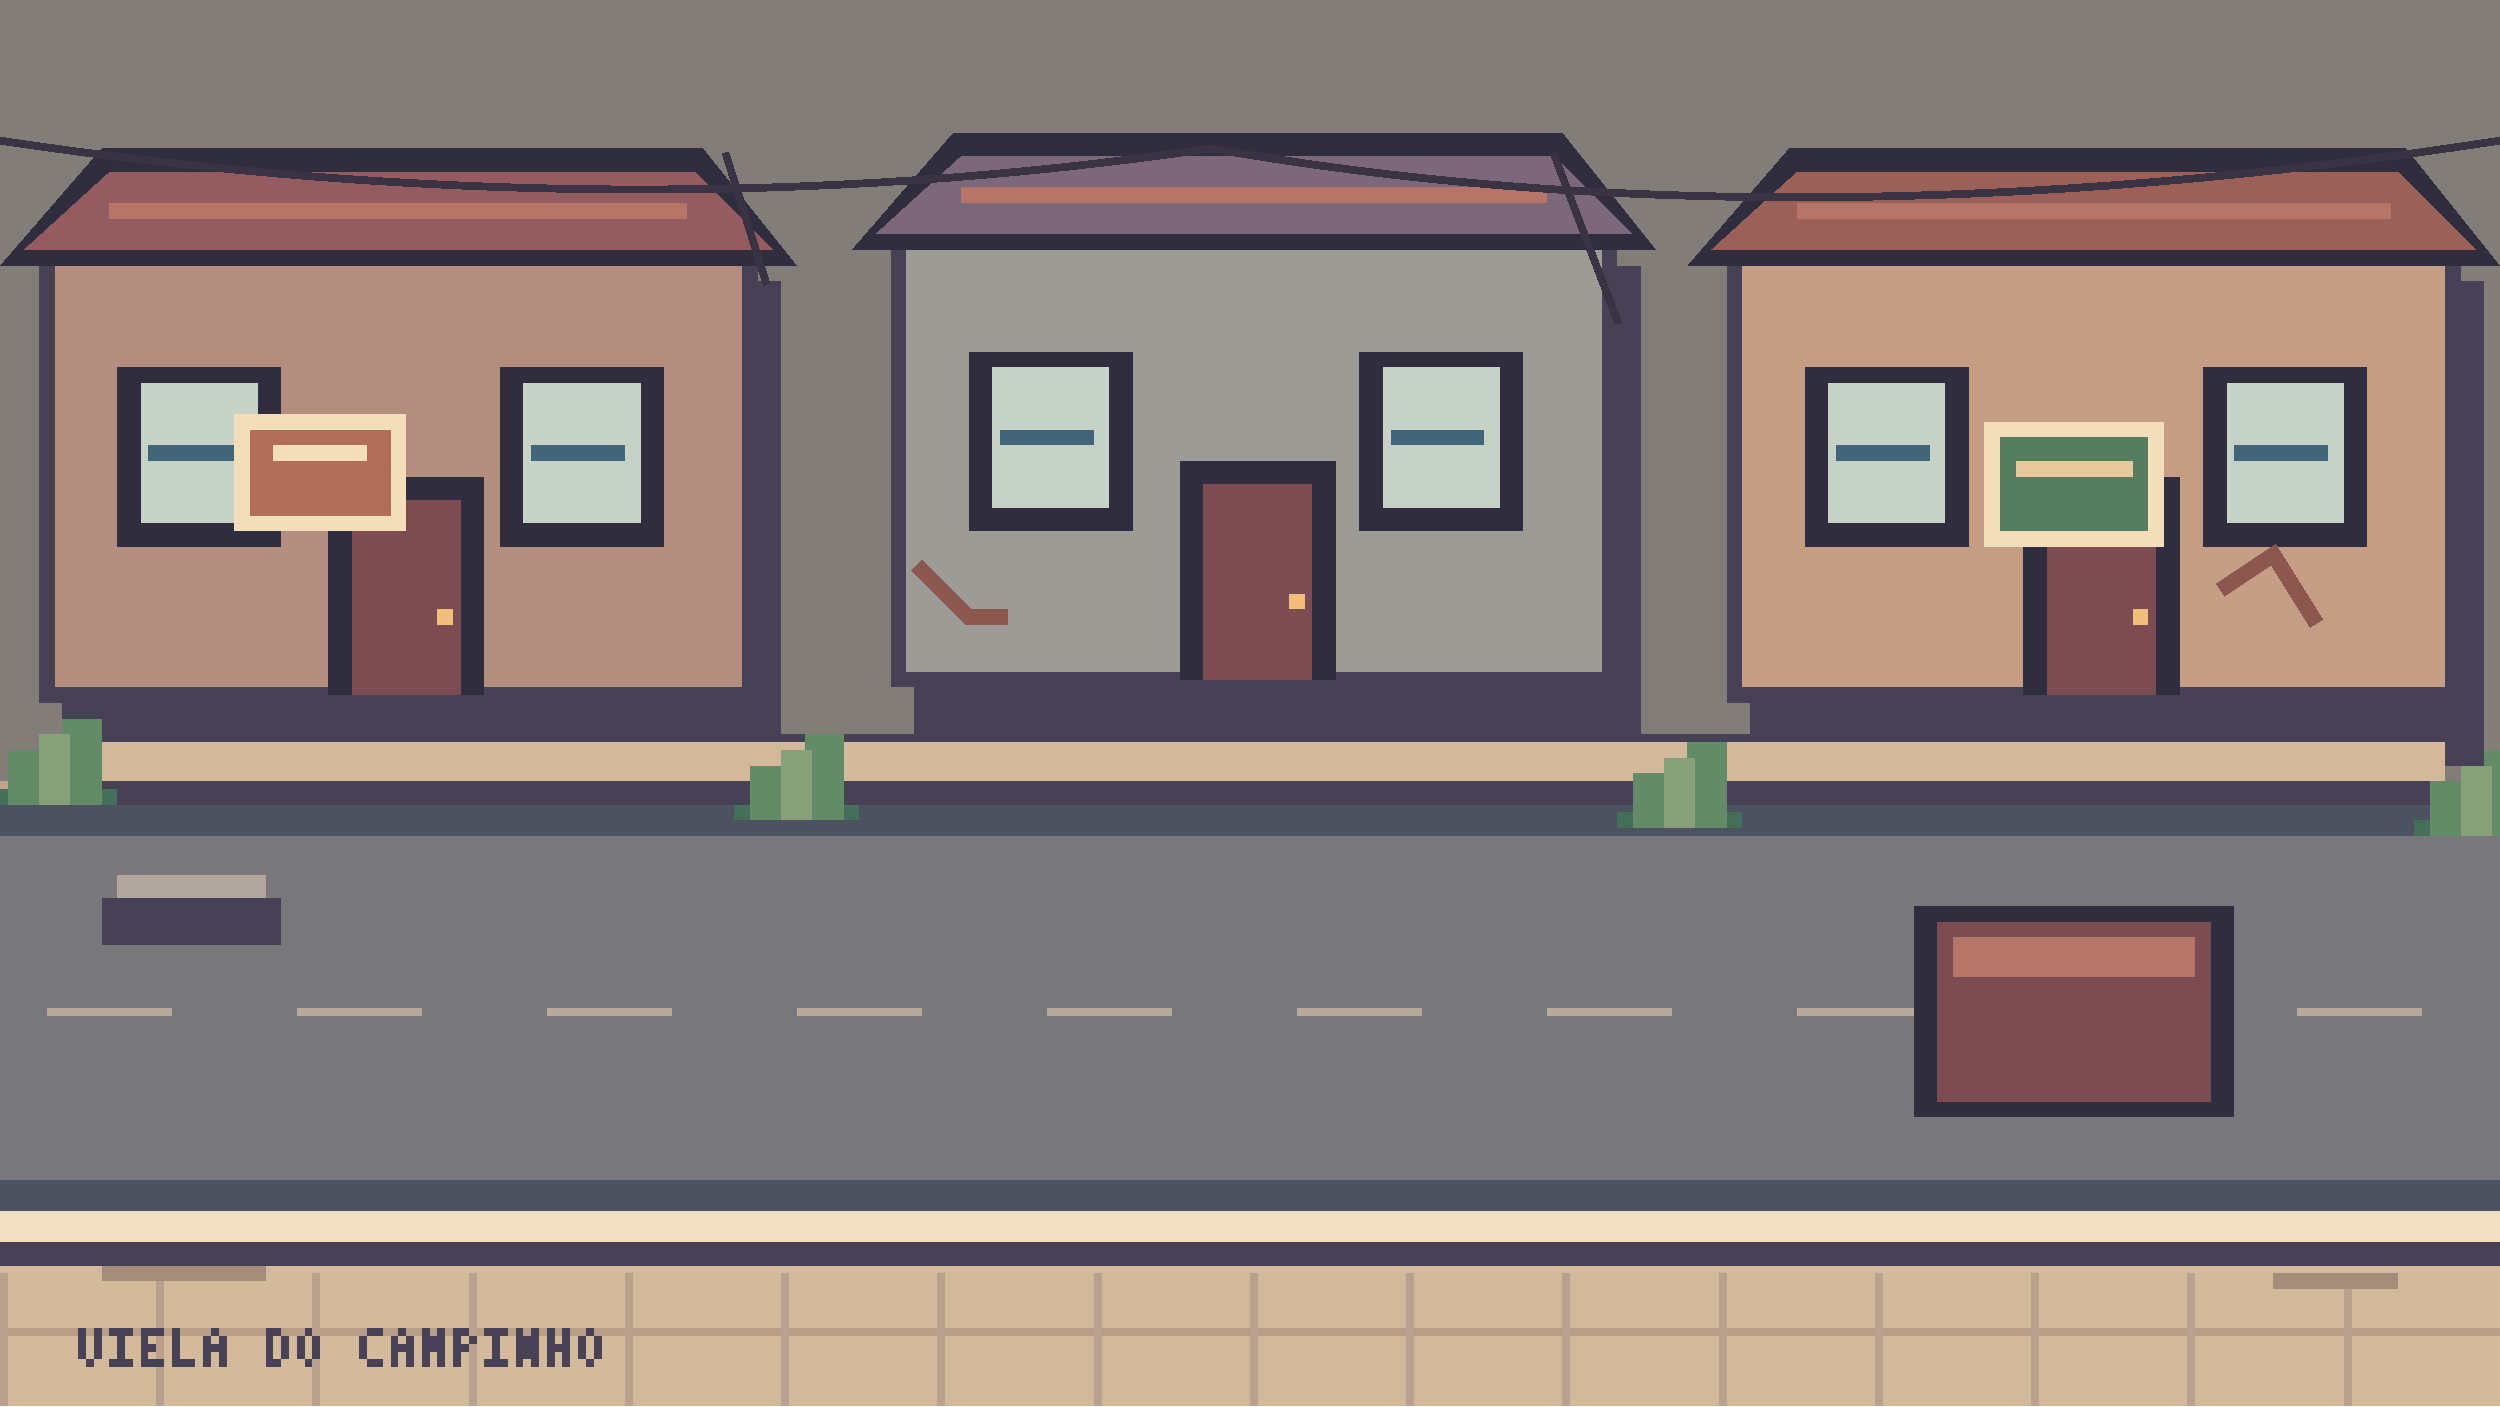
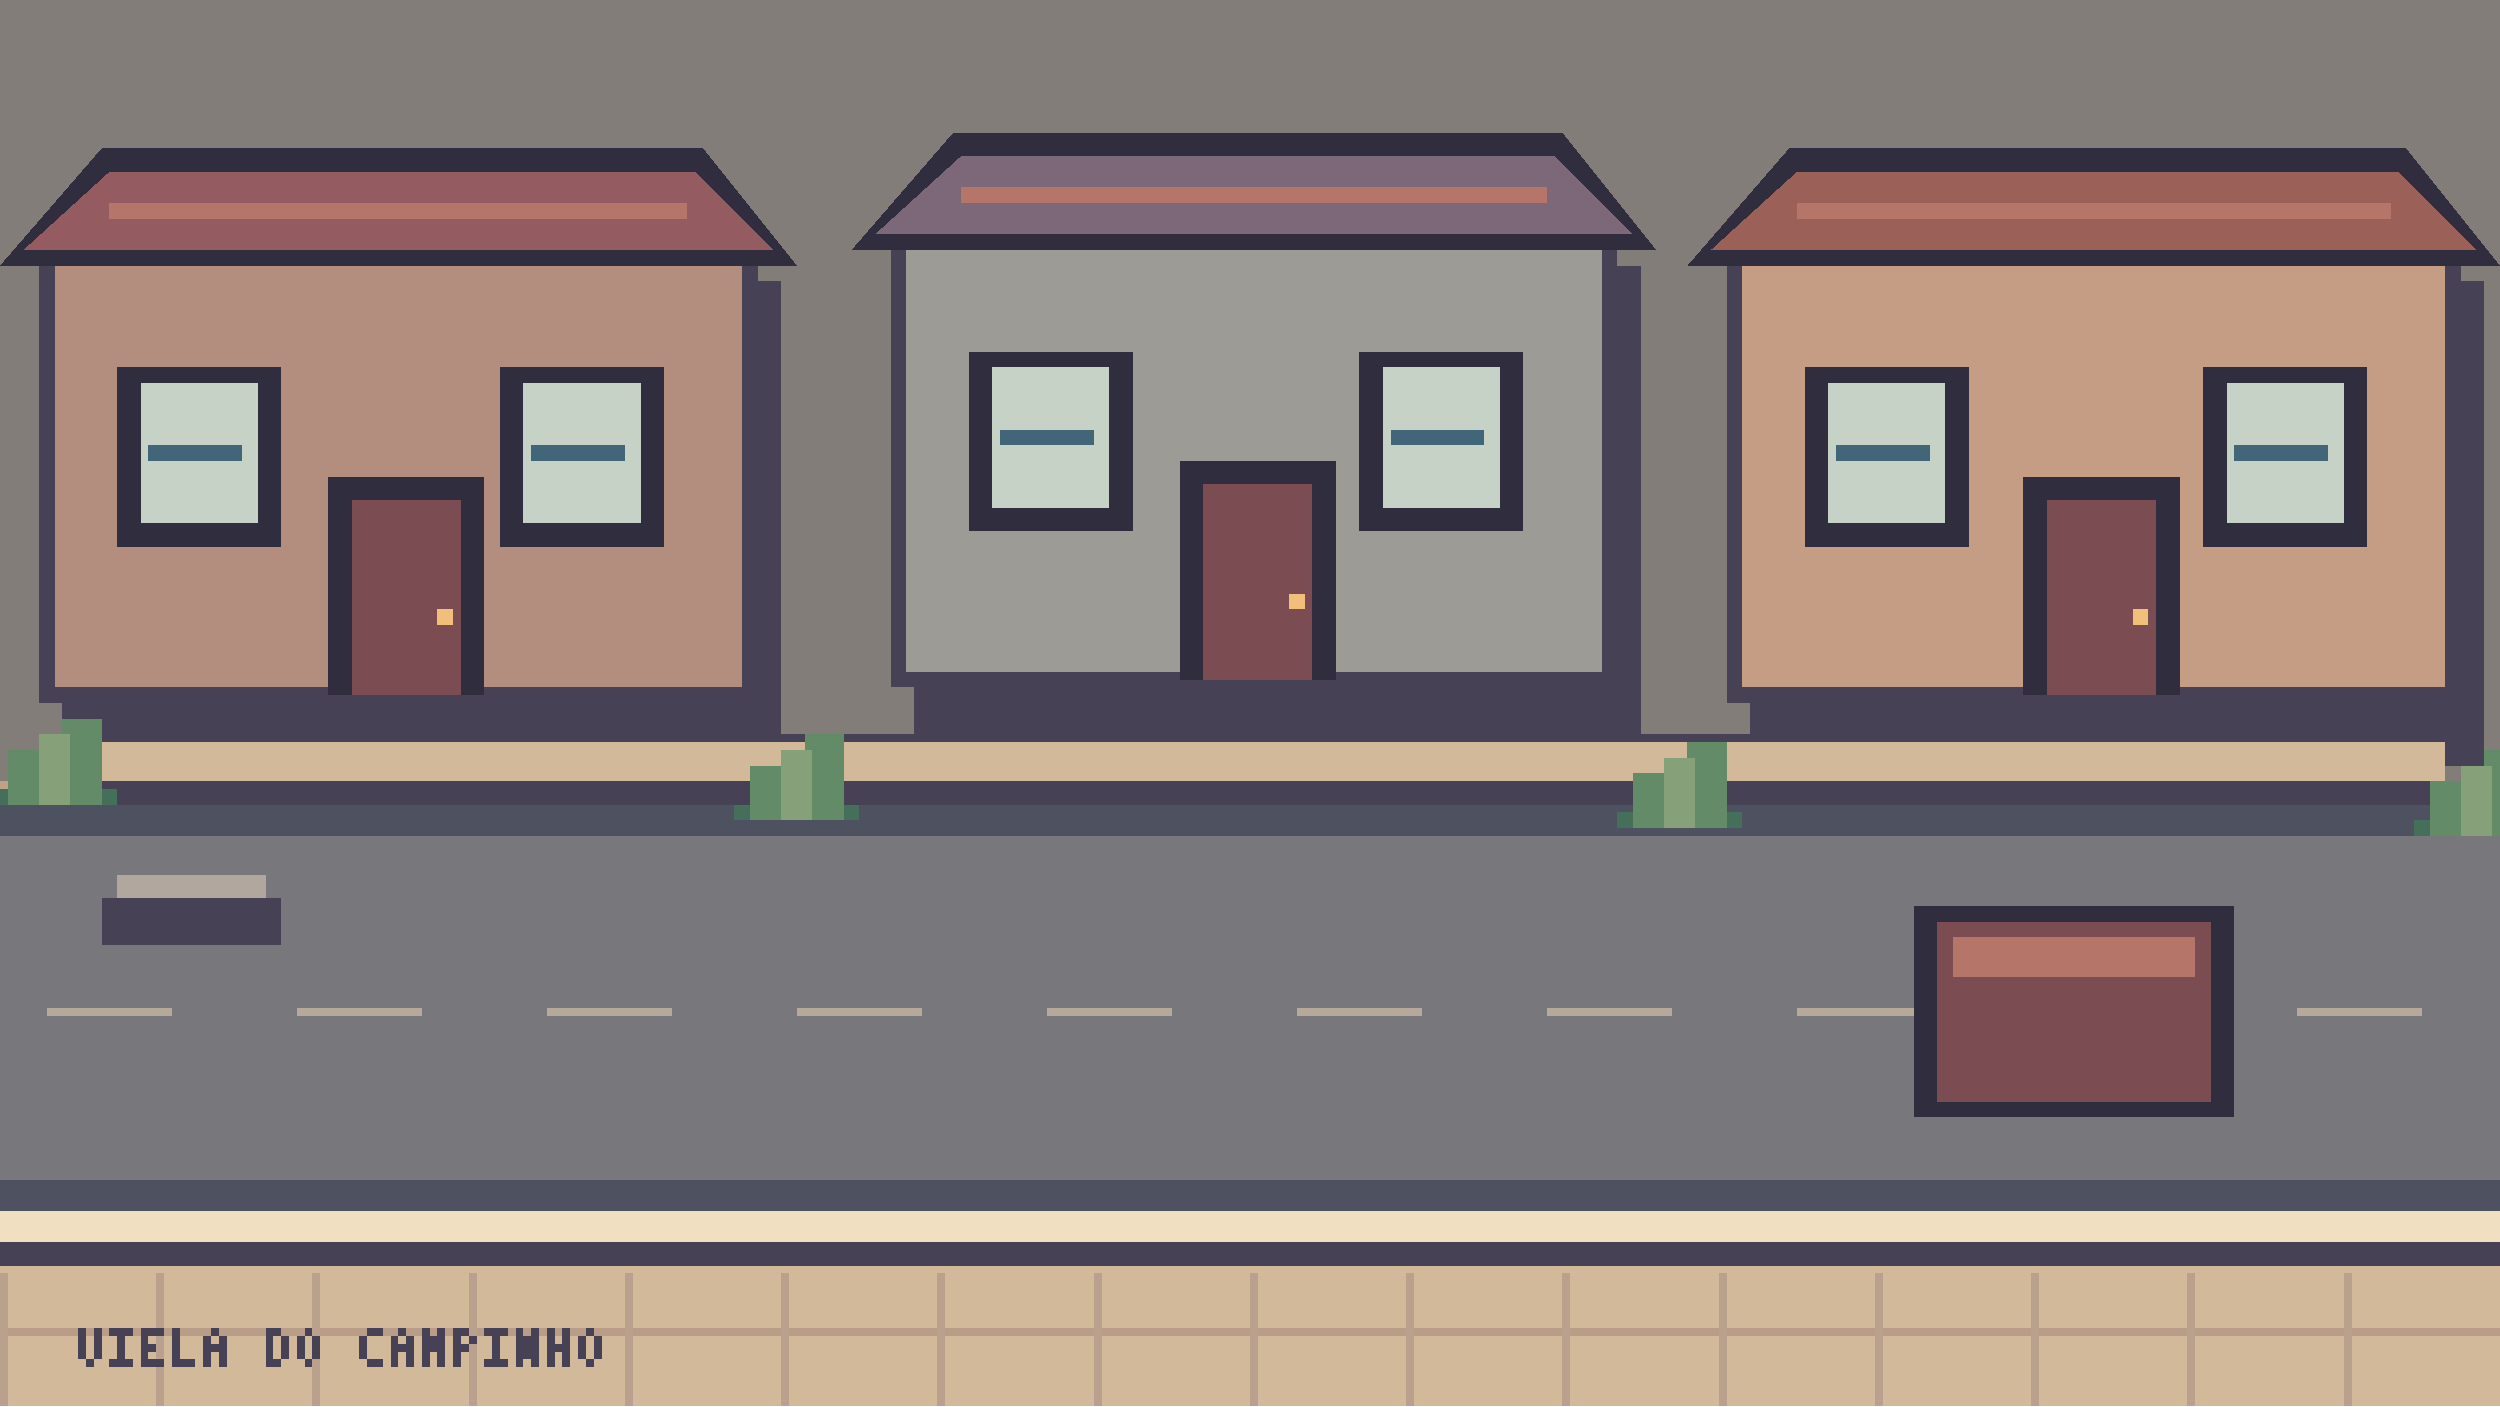
<svg xmlns="http://www.w3.org/2000/svg" width="960" height="540" viewBox="0 0 320 180" shape-rendering="crispEdges">
  <rect x="0" y="0" width="320" height="180" fill="#bfa287" />
  <rect x="0" y="0" width="320" height="100" fill="#827d78" />
  <rect x="8" y="36" width="92" height="62" fill="#464154" />
  <rect x="5" y="32" width="92" height="58" fill="#464154" />
  <rect x="7" y="34" width="88" height="54" fill="#b38d7e" />
  <polygon points="0,34 13,19 90,19 102,34" fill="#302e3e" />
  <polygon points="3,32 14,22 89,22 99,32" fill="#945b60" />
  <rect x="14" y="26" width="74" height="2" fill="#b67569" />
  <rect x="15" y="47" width="21" height="23" fill="#302e3e" />
  <rect x="18" y="49" width="15" height="18" fill="#c7d2c6" />
  <rect x="64" y="47" width="21" height="23" fill="#302e3e" />
  <rect x="67" y="49" width="15" height="18" fill="#c7d2c6" />
  <rect x="19" y="57" width="12" height="2" fill="#416579" />
  <rect x="68" y="57" width="12" height="2" fill="#416579" />
  <rect x="42" y="61" width="20" height="28" fill="#302e3e" />
  <rect x="45" y="64" width="14" height="25" fill="#7c4c53" />
  <rect x="56" y="78" width="2" height="2" fill="#f1bf79" />
  <rect x="117" y="34" width="93" height="62" fill="#464154" />
  <rect x="114" y="30" width="93" height="58" fill="#464154" />
  <rect x="116" y="32" width="89" height="54" fill="#9c9b96" />
  <polygon points="109,32 122,17 200,17 212,32" fill="#302e3e" />
  <polygon points="112,30 123,20 199,20 209,30" fill="#7c6879" />
  <rect x="123" y="24" width="75" height="2" fill="#b67569" />
  <rect x="124" y="45" width="21" height="23" fill="#302e3e" />
  <rect x="127" y="47" width="15" height="18" fill="#c7d2c6" />
  <rect x="174" y="45" width="21" height="23" fill="#302e3e" />
  <rect x="177" y="47" width="15" height="18" fill="#c7d2c6" />
  <rect x="128" y="55" width="12" height="2" fill="#416579" />
  <rect x="178" y="55" width="12" height="2" fill="#416579" />
  <rect x="151" y="59" width="20" height="28" fill="#302e3e" />
  <rect x="154" y="62" width="14" height="25" fill="#7c4c53" />
  <rect x="165" y="76" width="2" height="2" fill="#f1bf79" />
  <rect x="224" y="36" width="94" height="62" fill="#464154" />
  <rect x="221" y="32" width="94" height="58" fill="#464154" />
  <rect x="223" y="34" width="90" height="54" fill="#c59d84" />
  <polygon points="216,34 229,19 308,19 320,34" fill="#302e3e" />
  <polygon points="219,32 230,22 307,22 317,32" fill="#9b6058" />
  <rect x="230" y="26" width="76" height="2" fill="#b67569" />
  <rect x="231" y="47" width="21" height="23" fill="#302e3e" />
  <rect x="234" y="49" width="15" height="18" fill="#c7d2c6" />
  <rect x="282" y="47" width="21" height="23" fill="#302e3e" />
  <rect x="285" y="49" width="15" height="18" fill="#c7d2c6" />
  <rect x="235" y="57" width="12" height="2" fill="#416579" />
  <rect x="286" y="57" width="12" height="2" fill="#416579" />
  <rect x="259" y="61" width="20" height="28" fill="#302e3e" />
  <rect x="262" y="64" width="14" height="25" fill="#7c4c53" />
  <rect x="273" y="78" width="2" height="2" fill="#f1bf79" />
  <rect x="6" y="94" width="307" height="9" fill="#464154" />
  <rect x="6" y="95" width="307" height="5" fill="#d2b99a" />
  <rect x="0" y="103" width="320" height="52" fill="#4d5160" />
  <rect x="0" y="107" width="320" height="44" fill="#77777c" />
  <rect x="6" y="129" width="16" height="1" fill="#b6a99a" />
  <rect x="38" y="129" width="16" height="1" fill="#b6a99a" />
  <rect x="70" y="129" width="16" height="1" fill="#b6a99a" />
  <rect x="102" y="129" width="16" height="1" fill="#b6a99a" />
  <rect x="134" y="129" width="16" height="1" fill="#b6a99a" />
  <rect x="166" y="129" width="16" height="1" fill="#b6a99a" />
  <rect x="198" y="129" width="16" height="1" fill="#b6a99a" />
  <rect x="230" y="129" width="16" height="1" fill="#b6a99a" />
  <rect x="262" y="129" width="16" height="1" fill="#b6a99a" />
  <rect x="294" y="129" width="16" height="1" fill="#b6a99a" />
  <rect x="0" y="155" width="320" height="4" fill="#f1dfc1" />
  <rect x="0" y="159" width="320" height="3" fill="#464154" />
  <rect x="0" y="162" width="320" height="18" fill="#d2b99a" />
  <rect x="0" y="170" width="320" height="1" fill="#b99d88" />
  <rect x="0" y="163" width="1" height="17" fill="#baa18e" />
  <rect x="20" y="163" width="1" height="17" fill="#baa18e" />
  <rect x="40" y="163" width="1" height="17" fill="#baa18e" />
  <rect x="60" y="163" width="1" height="17" fill="#baa18e" />
  <rect x="80" y="163" width="1" height="17" fill="#baa18e" />
  <rect x="100" y="163" width="1" height="17" fill="#baa18e" />
  <rect x="120" y="163" width="1" height="17" fill="#baa18e" />
  <rect x="140" y="163" width="1" height="17" fill="#baa18e" />
  <rect x="160" y="163" width="1" height="17" fill="#baa18e" />
  <rect x="180" y="163" width="1" height="17" fill="#baa18e" />
  <rect x="200" y="163" width="1" height="17" fill="#baa18e" />
  <rect x="220" y="163" width="1" height="17" fill="#baa18e" />
  <rect x="240" y="163" width="1" height="17" fill="#baa18e" />
  <rect x="260" y="163" width="1" height="17" fill="#baa18e" />
  <rect x="280" y="163" width="1" height="17" fill="#baa18e" />
  <rect x="300" y="163" width="1" height="17" fill="#baa18e" />
  <rect x="245" y="116" width="41" height="27" fill="#302e3e" />
  <rect x="248" y="118" width="35" height="23" fill="#7c4c53" />
  <rect x="250" y="120" width="31" height="5" fill="#b67569" />
  <rect x="13" y="115" width="23" height="6" fill="#464154" />
  <rect x="15" y="112" width="19" height="3" fill="#b1a79e" />
  <rect x="-1" y="101" width="16" height="2" fill="#456f5b" />
  <rect x="1" y="96" width="5" height="7" fill="#638b67" />
  <rect x="8" y="92" width="5" height="11" fill="#638b67" />
  <rect x="5" y="94" width="4" height="9" fill="#86a17a" />
  <rect x="94" y="103" width="16" height="2" fill="#456f5b" />
  <rect x="96" y="98" width="5" height="7" fill="#638b67" />
  <rect x="103" y="94" width="5" height="11" fill="#638b67" />
  <rect x="100" y="96" width="4" height="9" fill="#86a17a" />
  <rect x="207" y="104" width="16" height="2" fill="#456f5b" />
  <rect x="209" y="99" width="5" height="7" fill="#638b67" />
  <rect x="216" y="95" width="5" height="11" fill="#638b67" />
  <rect x="213" y="97" width="4" height="9" fill="#86a17a" />
  <rect x="309" y="105" width="16" height="2" fill="#456f5b" />
  <rect x="311" y="100" width="5" height="7" fill="#638b67" />
  <rect x="318" y="96" width="5" height="11" fill="#638b67" />
  <rect x="315" y="98" width="4" height="9" fill="#86a17a" />
  <rect x="10" y="170" width="1" height="1" fill="#464154" />
  <rect x="12" y="170" width="1" height="1" fill="#464154" />
  <rect x="10" y="171" width="1" height="1" fill="#464154" />
  <rect x="12" y="171" width="1" height="1" fill="#464154" />
  <rect x="10" y="172" width="1" height="1" fill="#464154" />
  <rect x="12" y="172" width="1" height="1" fill="#464154" />
  <rect x="10" y="173" width="1" height="1" fill="#464154" />
  <rect x="12" y="173" width="1" height="1" fill="#464154" />
  <rect x="11" y="174" width="1" height="1" fill="#464154" />
  <rect x="14" y="170" width="1" height="1" fill="#464154" />
  <rect x="15" y="170" width="1" height="1" fill="#464154" />
  <rect x="16" y="170" width="1" height="1" fill="#464154" />
  <rect x="15" y="171" width="1" height="1" fill="#464154" />
  <rect x="15" y="172" width="1" height="1" fill="#464154" />
  <rect x="15" y="173" width="1" height="1" fill="#464154" />
  <rect x="14" y="174" width="1" height="1" fill="#464154" />
  <rect x="15" y="174" width="1" height="1" fill="#464154" />
  <rect x="16" y="174" width="1" height="1" fill="#464154" />
  <rect x="18" y="170" width="1" height="1" fill="#464154" />
  <rect x="19" y="170" width="1" height="1" fill="#464154" />
  <rect x="20" y="170" width="1" height="1" fill="#464154" />
  <rect x="18" y="171" width="1" height="1" fill="#464154" />
  <rect x="18" y="172" width="1" height="1" fill="#464154" />
  <rect x="19" y="172" width="1" height="1" fill="#464154" />
  <rect x="18" y="173" width="1" height="1" fill="#464154" />
  <rect x="18" y="174" width="1" height="1" fill="#464154" />
  <rect x="19" y="174" width="1" height="1" fill="#464154" />
  <rect x="20" y="174" width="1" height="1" fill="#464154" />
  <rect x="22" y="170" width="1" height="1" fill="#464154" />
  <rect x="22" y="171" width="1" height="1" fill="#464154" />
  <rect x="22" y="172" width="1" height="1" fill="#464154" />
  <rect x="22" y="173" width="1" height="1" fill="#464154" />
  <rect x="22" y="174" width="1" height="1" fill="#464154" />
  <rect x="23" y="174" width="1" height="1" fill="#464154" />
  <rect x="24" y="174" width="1" height="1" fill="#464154" />
  <rect x="27" y="170" width="1" height="1" fill="#464154" />
  <rect x="26" y="171" width="1" height="1" fill="#464154" />
  <rect x="28" y="171" width="1" height="1" fill="#464154" />
  <rect x="26" y="172" width="1" height="1" fill="#464154" />
  <rect x="27" y="172" width="1" height="1" fill="#464154" />
  <rect x="28" y="172" width="1" height="1" fill="#464154" />
  <rect x="26" y="173" width="1" height="1" fill="#464154" />
  <rect x="28" y="173" width="1" height="1" fill="#464154" />
  <rect x="26" y="174" width="1" height="1" fill="#464154" />
  <rect x="28" y="174" width="1" height="1" fill="#464154" />
  <rect x="34" y="170" width="1" height="1" fill="#464154" />
  <rect x="35" y="170" width="1" height="1" fill="#464154" />
  <rect x="34" y="171" width="1" height="1" fill="#464154" />
  <rect x="36" y="171" width="1" height="1" fill="#464154" />
  <rect x="34" y="172" width="1" height="1" fill="#464154" />
  <rect x="36" y="172" width="1" height="1" fill="#464154" />
  <rect x="34" y="173" width="1" height="1" fill="#464154" />
  <rect x="36" y="173" width="1" height="1" fill="#464154" />
  <rect x="34" y="174" width="1" height="1" fill="#464154" />
  <rect x="35" y="174" width="1" height="1" fill="#464154" />
  <rect x="39" y="170" width="1" height="1" fill="#464154" />
  <rect x="38" y="171" width="1" height="1" fill="#464154" />
  <rect x="40" y="171" width="1" height="1" fill="#464154" />
  <rect x="38" y="172" width="1" height="1" fill="#464154" />
  <rect x="40" y="172" width="1" height="1" fill="#464154" />
  <rect x="38" y="173" width="1" height="1" fill="#464154" />
  <rect x="40" y="173" width="1" height="1" fill="#464154" />
  <rect x="39" y="174" width="1" height="1" fill="#464154" />
  <rect x="47" y="170" width="1" height="1" fill="#464154" />
  <rect x="48" y="170" width="1" height="1" fill="#464154" />
  <rect x="46" y="171" width="1" height="1" fill="#464154" />
  <rect x="46" y="172" width="1" height="1" fill="#464154" />
  <rect x="46" y="173" width="1" height="1" fill="#464154" />
  <rect x="47" y="174" width="1" height="1" fill="#464154" />
  <rect x="48" y="174" width="1" height="1" fill="#464154" />
  <rect x="51" y="170" width="1" height="1" fill="#464154" />
  <rect x="50" y="171" width="1" height="1" fill="#464154" />
  <rect x="52" y="171" width="1" height="1" fill="#464154" />
  <rect x="50" y="172" width="1" height="1" fill="#464154" />
  <rect x="51" y="172" width="1" height="1" fill="#464154" />
  <rect x="52" y="172" width="1" height="1" fill="#464154" />
  <rect x="50" y="173" width="1" height="1" fill="#464154" />
  <rect x="52" y="173" width="1" height="1" fill="#464154" />
  <rect x="50" y="174" width="1" height="1" fill="#464154" />
  <rect x="52" y="174" width="1" height="1" fill="#464154" />
  <rect x="54" y="170" width="1" height="1" fill="#464154" />
  <rect x="56" y="170" width="1" height="1" fill="#464154" />
  <rect x="54" y="171" width="1" height="1" fill="#464154" />
  <rect x="55" y="171" width="1" height="1" fill="#464154" />
  <rect x="56" y="171" width="1" height="1" fill="#464154" />
  <rect x="54" y="172" width="1" height="1" fill="#464154" />
  <rect x="55" y="172" width="1" height="1" fill="#464154" />
  <rect x="56" y="172" width="1" height="1" fill="#464154" />
  <rect x="54" y="173" width="1" height="1" fill="#464154" />
  <rect x="56" y="173" width="1" height="1" fill="#464154" />
  <rect x="54" y="174" width="1" height="1" fill="#464154" />
  <rect x="56" y="174" width="1" height="1" fill="#464154" />
  <rect x="58" y="170" width="1" height="1" fill="#464154" />
  <rect x="59" y="170" width="1" height="1" fill="#464154" />
  <rect x="58" y="171" width="1" height="1" fill="#464154" />
  <rect x="60" y="171" width="1" height="1" fill="#464154" />
  <rect x="58" y="172" width="1" height="1" fill="#464154" />
  <rect x="59" y="172" width="1" height="1" fill="#464154" />
  <rect x="58" y="173" width="1" height="1" fill="#464154" />
  <rect x="58" y="174" width="1" height="1" fill="#464154" />
  <rect x="62" y="170" width="1" height="1" fill="#464154" />
  <rect x="63" y="170" width="1" height="1" fill="#464154" />
  <rect x="64" y="170" width="1" height="1" fill="#464154" />
  <rect x="63" y="171" width="1" height="1" fill="#464154" />
  <rect x="63" y="172" width="1" height="1" fill="#464154" />
  <rect x="63" y="173" width="1" height="1" fill="#464154" />
  <rect x="62" y="174" width="1" height="1" fill="#464154" />
  <rect x="63" y="174" width="1" height="1" fill="#464154" />
  <rect x="64" y="174" width="1" height="1" fill="#464154" />
  <rect x="66" y="170" width="1" height="1" fill="#464154" />
  <rect x="68" y="170" width="1" height="1" fill="#464154" />
  <rect x="66" y="171" width="1" height="1" fill="#464154" />
  <rect x="67" y="171" width="1" height="1" fill="#464154" />
  <rect x="68" y="171" width="1" height="1" fill="#464154" />
  <rect x="66" y="172" width="1" height="1" fill="#464154" />
  <rect x="67" y="172" width="1" height="1" fill="#464154" />
  <rect x="68" y="172" width="1" height="1" fill="#464154" />
  <rect x="66" y="173" width="1" height="1" fill="#464154" />
  <rect x="67" y="173" width="1" height="1" fill="#464154" />
  <rect x="68" y="173" width="1" height="1" fill="#464154" />
  <rect x="66" y="174" width="1" height="1" fill="#464154" />
  <rect x="68" y="174" width="1" height="1" fill="#464154" />
  <rect x="70" y="170" width="1" height="1" fill="#464154" />
  <rect x="72" y="170" width="1" height="1" fill="#464154" />
  <rect x="70" y="171" width="1" height="1" fill="#464154" />
  <rect x="72" y="171" width="1" height="1" fill="#464154" />
  <rect x="70" y="172" width="1" height="1" fill="#464154" />
  <rect x="71" y="172" width="1" height="1" fill="#464154" />
  <rect x="72" y="172" width="1" height="1" fill="#464154" />
  <rect x="70" y="173" width="1" height="1" fill="#464154" />
  <rect x="72" y="173" width="1" height="1" fill="#464154" />
  <rect x="70" y="174" width="1" height="1" fill="#464154" />
  <rect x="72" y="174" width="1" height="1" fill="#464154" />
  <rect x="75" y="170" width="1" height="1" fill="#464154" />
  <rect x="74" y="171" width="1" height="1" fill="#464154" />
  <rect x="76" y="171" width="1" height="1" fill="#464154" />
  <rect x="74" y="172" width="1" height="1" fill="#464154" />
  <rect x="76" y="172" width="1" height="1" fill="#464154" />
  <rect x="74" y="173" width="1" height="1" fill="#464154" />
  <rect x="76" y="173" width="1" height="1" fill="#464154" />
  <rect x="75" y="174" width="1" height="1" fill="#464154" />
-   <path d="M0 18 Q80 30 155 19 Q229 32 320 18" fill="none" stroke="#393344" stroke-width="1" stroke-linecap="square" />
-   <path d="M93 20 L98 36 M199 20 L207 41" fill="none" stroke="#393344" stroke-width="1" stroke-linecap="square" />
-   <rect x="30" y="53" width="22" height="15" fill="#f2debb" />
-   <rect x="32" y="55" width="18" height="11" fill="#b36e59" />
-   <rect x="35" y="57" width="12" height="2" fill="#f2debb" />
-   <rect x="254" y="54" width="23" height="16" fill="#f2debb" />
-   <rect x="256" y="56" width="19" height="12" fill="#567d60" />
-   <rect x="258" y="59" width="15" height="2" fill="#e8c99d" />
-   <path d="M118 73 L124 79 L128 79" fill="none" stroke="#8b574f" stroke-width="2" stroke-linecap="square" />
-   <path d="M285 75 L291 71 L296 79" fill="none" stroke="#8b574f" stroke-width="2" stroke-linecap="square" />
-   <rect x="13" y="162" width="21" height="2" fill="#a58d7c" />
-   <rect x="291" y="163" width="16" height="2" fill="#a58d7c" />
</svg>
